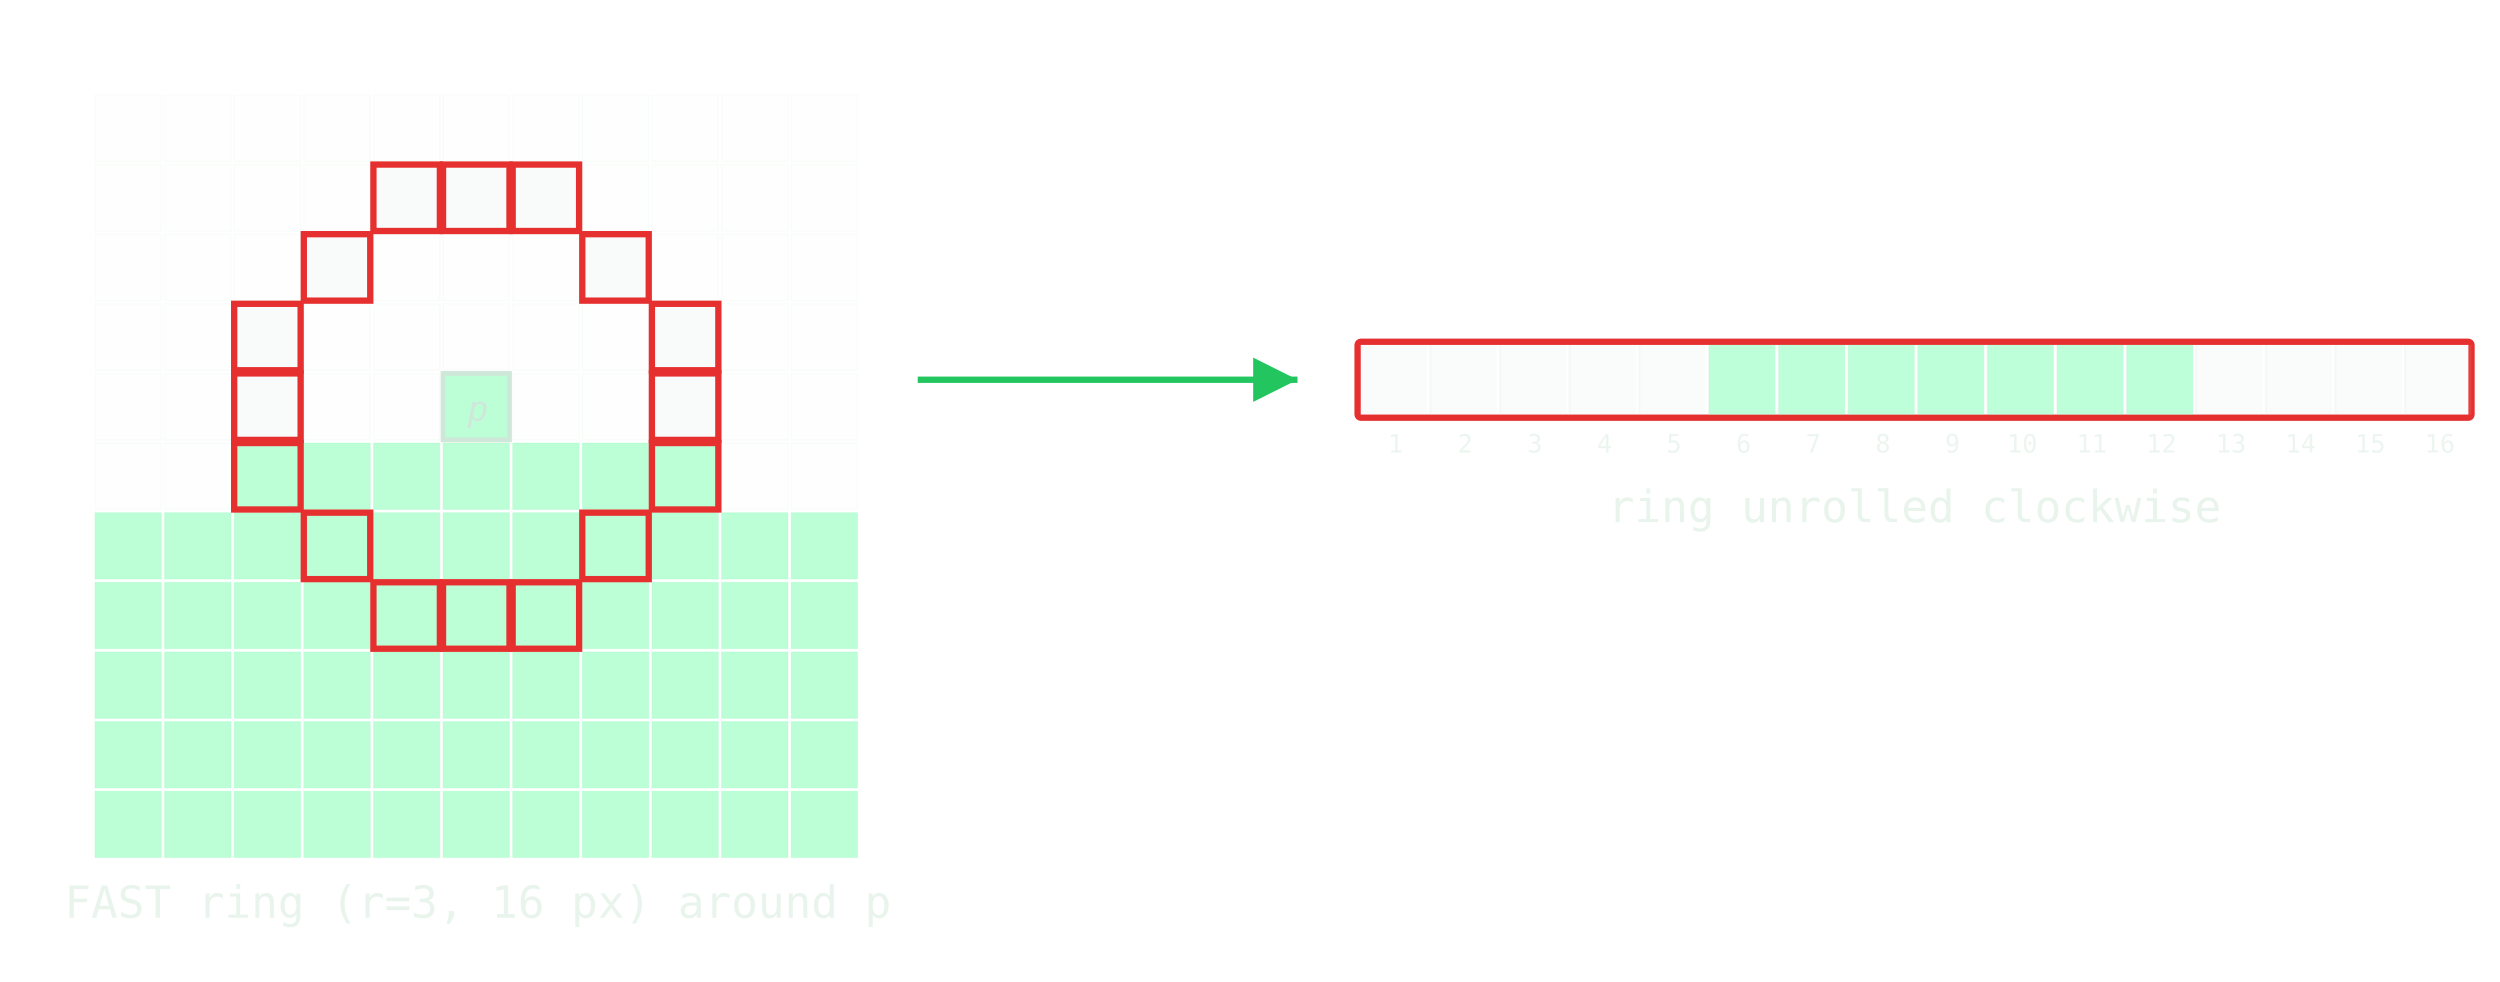
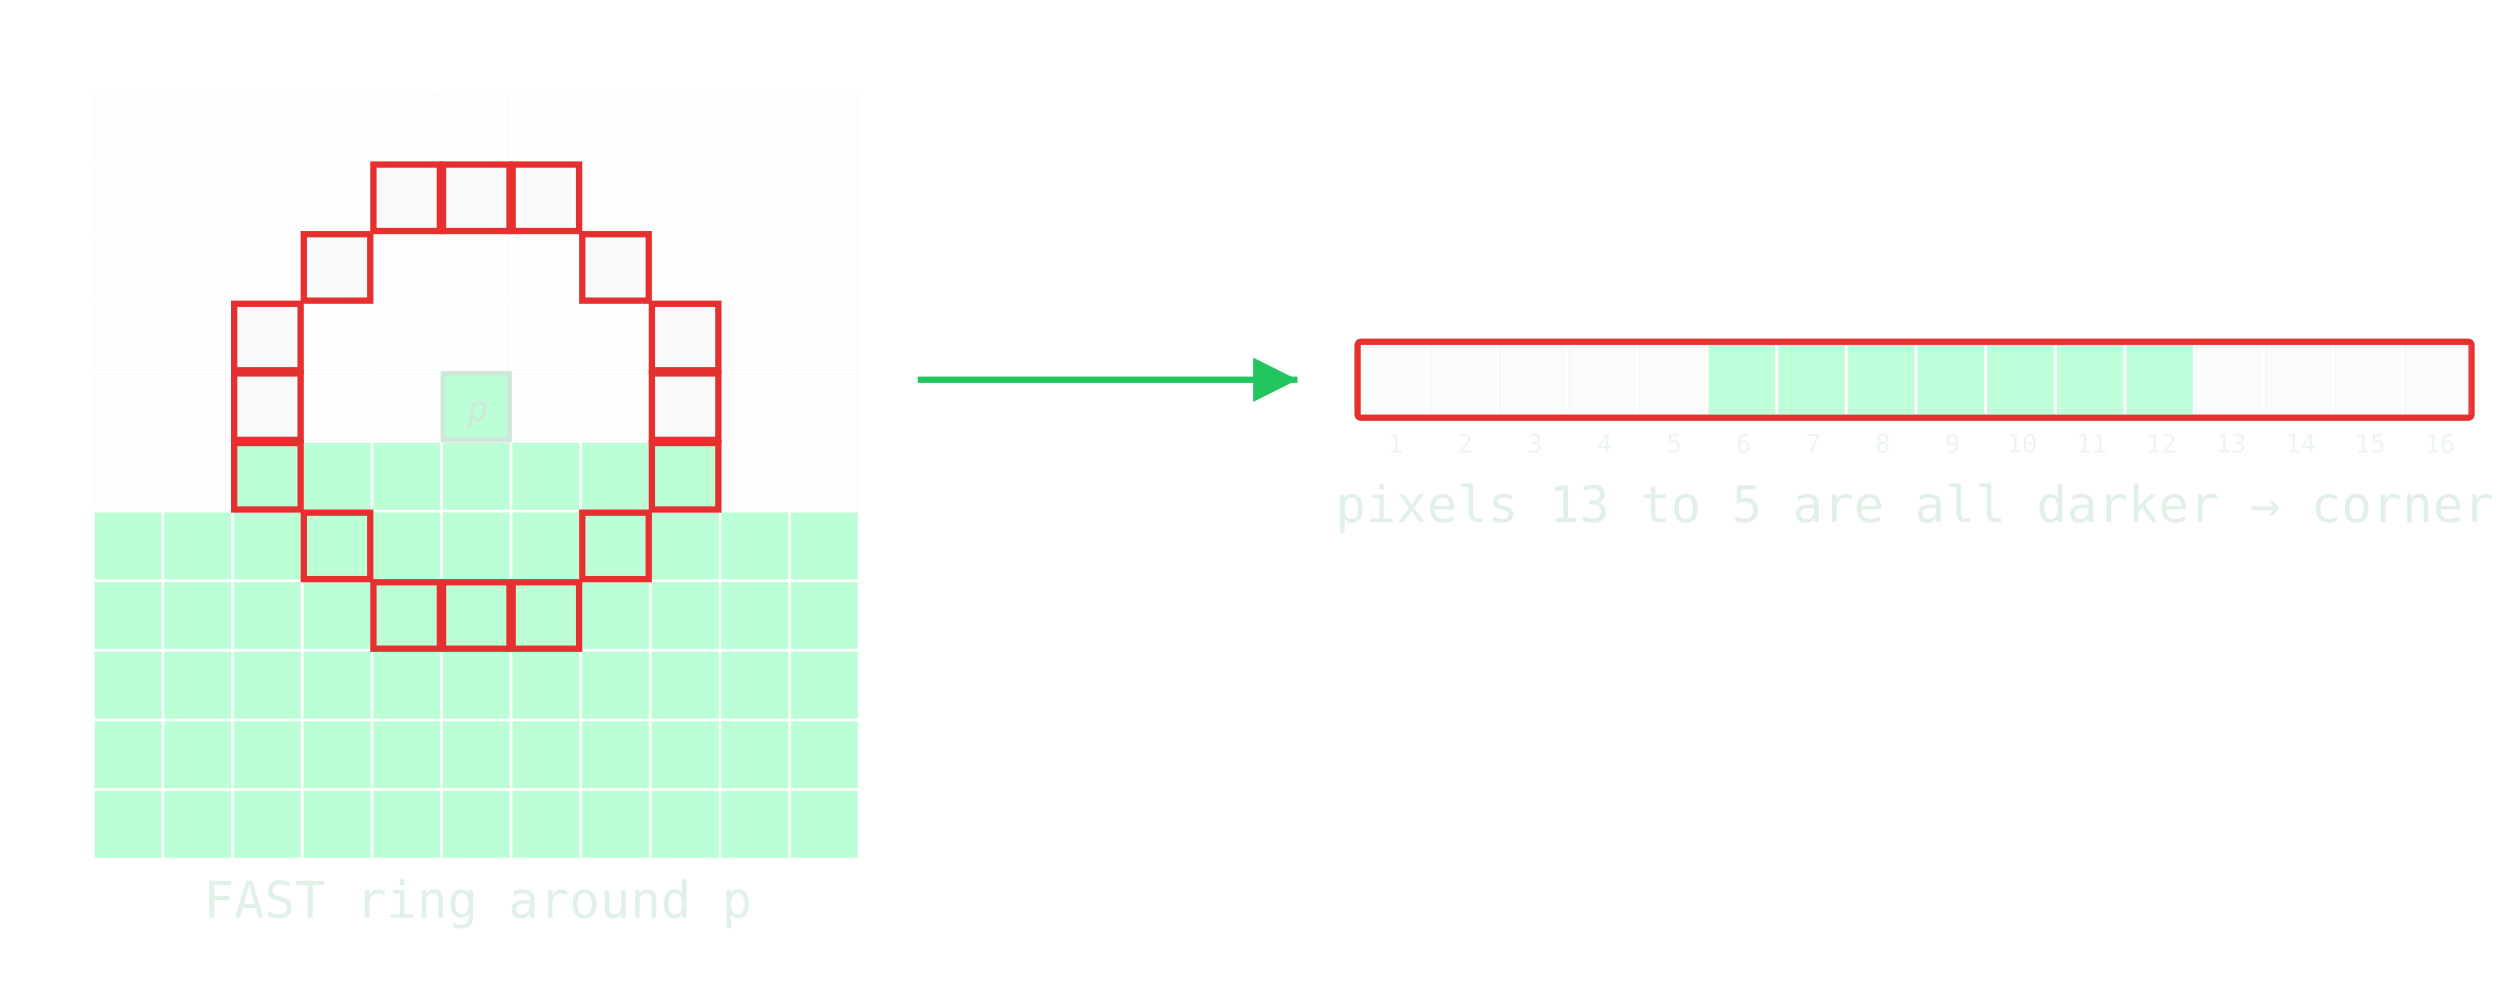
<svg xmlns="http://www.w3.org/2000/svg" viewBox="0 0 790 310">
  <style>
    text { font-family: 'IBM Plex Mono', ui-monospace, monospace; }
  </style>
  <defs>
    <marker id="arr" markerWidth="10" markerHeight="10" refX="7" refY="3.5" orient="auto">
      <path d="M0 0 L7 3.5 L0 7 Z" fill="#22c55e" />
    </marker>
  </defs>
  <g fill="rgba(207,231,216,0.04)" stroke="rgba(207,231,216,0.10)" stroke-width="0.5">
    <rect x="30" y="30" width="21" height="21" />
    <rect x="52" y="30" width="21" height="21" />
    <rect x="74" y="30" width="21" height="21" />
    <rect x="96" y="30" width="21" height="21" />
    <rect x="118" y="30" width="21" height="21" />
    <rect x="140" y="30" width="21" height="21" />
    <rect x="162" y="30" width="21" height="21" />
    <rect x="184" y="30" width="21" height="21" />
    <rect x="206" y="30" width="21" height="21" />
    <rect x="228" y="30" width="21" height="21" />
    <rect x="250" y="30" width="21" height="21" />
    <rect x="30" y="52" width="21" height="21" />
    <rect x="52" y="52" width="21" height="21" />
    <rect x="74" y="52" width="21" height="21" />
    <rect x="96" y="52" width="21" height="21" />
    <rect x="118" y="52" width="21" height="21" />
    <rect x="140" y="52" width="21" height="21" />
    <rect x="162" y="52" width="21" height="21" />
    <rect x="184" y="52" width="21" height="21" />
    <rect x="206" y="52" width="21" height="21" />
    <rect x="228" y="52" width="21" height="21" />
    <rect x="250" y="52" width="21" height="21" />
    <rect x="30" y="74" width="21" height="21" />
    <rect x="52" y="74" width="21" height="21" />
    <rect x="74" y="74" width="21" height="21" />
    <rect x="96" y="74" width="21" height="21" />
    <rect x="118" y="74" width="21" height="21" />
    <rect x="140" y="74" width="21" height="21" />
    <rect x="162" y="74" width="21" height="21" />
    <rect x="184" y="74" width="21" height="21" />
    <rect x="206" y="74" width="21" height="21" />
    <rect x="228" y="74" width="21" height="21" />
    <rect x="250" y="74" width="21" height="21" />
    <rect x="30" y="96" width="21" height="21" />
    <rect x="52" y="96" width="21" height="21" />
    <rect x="74" y="96" width="21" height="21" />
    <rect x="96" y="96" width="21" height="21" />
    <rect x="118" y="96" width="21" height="21" />
    <rect x="140" y="96" width="21" height="21" />
    <rect x="162" y="96" width="21" height="21" />
    <rect x="184" y="96" width="21" height="21" />
    <rect x="206" y="96" width="21" height="21" />
    <rect x="228" y="96" width="21" height="21" />
    <rect x="250" y="96" width="21" height="21" />
    <rect x="30" y="118" width="21" height="21" />
    <rect x="52" y="118" width="21" height="21" />
    <rect x="74" y="118" width="21" height="21" />
    <rect x="96" y="118" width="21" height="21" />
    <rect x="118" y="118" width="21" height="21" />
    <rect x="140" y="118" width="21" height="21" />
    <rect x="162" y="118" width="21" height="21" />
    <rect x="184" y="118" width="21" height="21" />
    <rect x="206" y="118" width="21" height="21" />
    <rect x="228" y="118" width="21" height="21" />
    <rect x="250" y="118" width="21" height="21" />
    <rect x="30" y="140" width="21" height="21" />
    <rect x="52" y="140" width="21" height="21" />
    <rect x="74" y="140" width="21" height="21" />
    <rect x="96" y="140" width="21" height="21" />
    <rect x="118" y="140" width="21" height="21" />
    <rect x="140" y="140" width="21" height="21" />
    <rect x="162" y="140" width="21" height="21" />
    <rect x="184" y="140" width="21" height="21" />
    <rect x="206" y="140" width="21" height="21" />
    <rect x="228" y="140" width="21" height="21" />
    <rect x="250" y="140" width="21" height="21" />
    <rect x="30" y="162" width="21" height="21" />
    <rect x="52" y="162" width="21" height="21" />
    <rect x="74" y="162" width="21" height="21" />
    <rect x="96" y="162" width="21" height="21" />
    <rect x="118" y="162" width="21" height="21" />
    <rect x="140" y="162" width="21" height="21" />
    <rect x="162" y="162" width="21" height="21" />
    <rect x="184" y="162" width="21" height="21" />
    <rect x="206" y="162" width="21" height="21" />
    <rect x="228" y="162" width="21" height="21" />
    <rect x="250" y="162" width="21" height="21" />
    <rect x="30" y="184" width="21" height="21" />
    <rect x="52" y="184" width="21" height="21" />
    <rect x="74" y="184" width="21" height="21" />
    <rect x="96" y="184" width="21" height="21" />
    <rect x="118" y="184" width="21" height="21" />
    <rect x="140" y="184" width="21" height="21" />
    <rect x="162" y="184" width="21" height="21" />
    <rect x="184" y="184" width="21" height="21" />
    <rect x="206" y="184" width="21" height="21" />
    <rect x="228" y="184" width="21" height="21" />
    <rect x="250" y="184" width="21" height="21" />
    <rect x="30" y="206" width="21" height="21" />
    <rect x="52" y="206" width="21" height="21" />
    <rect x="74" y="206" width="21" height="21" />
    <rect x="96" y="206" width="21" height="21" />
    <rect x="118" y="206" width="21" height="21" />
    <rect x="140" y="206" width="21" height="21" />
    <rect x="162" y="206" width="21" height="21" />
    <rect x="184" y="206" width="21" height="21" />
    <rect x="206" y="206" width="21" height="21" />
    <rect x="228" y="206" width="21" height="21" />
    <rect x="250" y="206" width="21" height="21" />
    <rect x="30" y="228" width="21" height="21" />
    <rect x="52" y="228" width="21" height="21" />
    <rect x="74" y="228" width="21" height="21" />
    <rect x="96" y="228" width="21" height="21" />
    <rect x="118" y="228" width="21" height="21" />
    <rect x="140" y="228" width="21" height="21" />
    <rect x="162" y="228" width="21" height="21" />
    <rect x="184" y="228" width="21" height="21" />
    <rect x="206" y="228" width="21" height="21" />
    <rect x="228" y="228" width="21" height="21" />
    <rect x="250" y="228" width="21" height="21" />
    <rect x="30" y="250" width="21" height="21" />
    <rect x="52" y="250" width="21" height="21" />
    <rect x="74" y="250" width="21" height="21" />
    <rect x="96" y="250" width="21" height="21" />
    <rect x="118" y="250" width="21" height="21" />
    <rect x="140" y="250" width="21" height="21" />
    <rect x="162" y="250" width="21" height="21" />
    <rect x="184" y="250" width="21" height="21" />
    <rect x="206" y="250" width="21" height="21" />
    <rect x="228" y="250" width="21" height="21" />
    <rect x="250" y="250" width="21" height="21" />
  </g>
  <g fill="rgba(125,255,178,0.5)" stroke="rgba(125,255,178,0.15)" stroke-width="0.3">
    <rect x="74" y="140" width="21" height="21" />
    <rect x="96" y="140" width="21" height="21" />
    <rect x="118" y="140" width="21" height="21" />
    <rect x="140" y="140" width="21" height="21" />
    <rect x="162" y="140" width="21" height="21" />
    <rect x="184" y="140" width="21" height="21" />
    <rect x="206" y="140" width="21" height="21" />
    <rect x="30" y="162" width="21" height="21" />
    <rect x="52" y="162" width="21" height="21" />
    <rect x="74" y="162" width="21" height="21" />
    <rect x="96" y="162" width="21" height="21" />
    <rect x="118" y="162" width="21" height="21" />
    <rect x="140" y="162" width="21" height="21" />
    <rect x="162" y="162" width="21" height="21" />
    <rect x="184" y="162" width="21" height="21" />
    <rect x="206" y="162" width="21" height="21" />
    <rect x="228" y="162" width="21" height="21" />
    <rect x="250" y="162" width="21" height="21" />
    <rect x="30" y="184" width="21" height="21" />
    <rect x="52" y="184" width="21" height="21" />
    <rect x="74" y="184" width="21" height="21" />
    <rect x="96" y="184" width="21" height="21" />
    <rect x="118" y="184" width="21" height="21" />
    <rect x="140" y="184" width="21" height="21" />
    <rect x="162" y="184" width="21" height="21" />
    <rect x="184" y="184" width="21" height="21" />
    <rect x="206" y="184" width="21" height="21" />
    <rect x="228" y="184" width="21" height="21" />
    <rect x="250" y="184" width="21" height="21" />
    <rect x="30" y="206" width="21" height="21" />
    <rect x="52" y="206" width="21" height="21" />
    <rect x="74" y="206" width="21" height="21" />
    <rect x="96" y="206" width="21" height="21" />
    <rect x="118" y="206" width="21" height="21" />
    <rect x="140" y="206" width="21" height="21" />
    <rect x="162" y="206" width="21" height="21" />
    <rect x="184" y="206" width="21" height="21" />
    <rect x="206" y="206" width="21" height="21" />
    <rect x="228" y="206" width="21" height="21" />
    <rect x="250" y="206" width="21" height="21" />
    <rect x="30" y="228" width="21" height="21" />
    <rect x="52" y="228" width="21" height="21" />
    <rect x="74" y="228" width="21" height="21" />
    <rect x="96" y="228" width="21" height="21" />
    <rect x="118" y="228" width="21" height="21" />
    <rect x="140" y="228" width="21" height="21" />
    <rect x="162" y="228" width="21" height="21" />
    <rect x="184" y="228" width="21" height="21" />
    <rect x="206" y="228" width="21" height="21" />
    <rect x="228" y="228" width="21" height="21" />
    <rect x="250" y="228" width="21" height="21" />
    <rect x="30" y="250" width="21" height="21" />
    <rect x="52" y="250" width="21" height="21" />
    <rect x="74" y="250" width="21" height="21" />
    <rect x="96" y="250" width="21" height="21" />
    <rect x="118" y="250" width="21" height="21" />
    <rect x="140" y="250" width="21" height="21" />
    <rect x="162" y="250" width="21" height="21" />
    <rect x="184" y="250" width="21" height="21" />
    <rect x="206" y="250" width="21" height="21" />
    <rect x="228" y="250" width="21" height="21" />
    <rect x="250" y="250" width="21" height="21" />
  </g>
  <g fill="rgba(207,231,216,0.09)" stroke="rgba(207,231,216,0.06)" stroke-width="0.3">
    <rect x="140" y="52" width="21" height="21" />
    <rect x="162" y="52" width="21" height="21" />
    <rect x="184" y="74" width="21" height="21" />
    <rect x="206" y="96" width="21" height="21" />
    <rect x="206" y="118" width="21" height="21" />
    <rect x="74" y="118" width="21" height="21" />
    <rect x="74" y="96" width="21" height="21" />
    <rect x="96" y="74" width="21" height="21" />
    <rect x="118" y="52" width="21" height="21" />
  </g>
  <g fill="none" stroke="#e63030" stroke-width="2">
    <rect x="140" y="52" width="21" height="21" />
    <rect x="162" y="52" width="21" height="21" />
    <rect x="184" y="74" width="21" height="21" />
    <rect x="206" y="96" width="21" height="21" />
    <rect x="206" y="118" width="21" height="21" />
    <rect x="206" y="140" width="21" height="21" />
    <rect x="184" y="162" width="21" height="21" />
    <rect x="162" y="184" width="21" height="21" />
    <rect x="140" y="184" width="21" height="21" />
    <rect x="118" y="184" width="21" height="21" />
    <rect x="96" y="162" width="21" height="21" />
    <rect x="74" y="140" width="21" height="21" />
    <rect x="74" y="118" width="21" height="21" />
    <rect x="74" y="96" width="21" height="21" />
    <rect x="96" y="74" width="21" height="21" />
    <rect x="118" y="52" width="21" height="21" />
  </g>
  <rect x="140" y="118" width="21" height="21" fill="rgba(125,255,178,0.5)" stroke="#cfe7d8" stroke-width="1.5" />
  <text x="151" y="133" text-anchor="middle" font-style="italic" font-size="11" fill="#cfe7d8">p</text>
  <line x1="290" y1="120" x2="410" y2="120" stroke="#22c55e" stroke-width="2" marker-end="url(#arr)" />
  <rect x="429" y="108" width="352" height="24" fill="none" stroke="#e63030" stroke-width="2" rx="1" />
  <g fill="rgba(207,231,216,0.09)">
    <rect x="430" y="109" width="21" height="22" />
    <rect x="452" y="109" width="21" height="22" />
    <rect x="474" y="109" width="21" height="22" />
    <rect x="496" y="109" width="21" height="22" />
    <rect x="518" y="109" width="21" height="22" />
  </g>
  <g fill="rgba(125,255,178,0.5)">
    <rect x="540" y="109" width="21" height="22" />
    <rect x="562" y="109" width="21" height="22" />
    <rect x="584" y="109" width="21" height="22" />
    <rect x="606" y="109" width="21" height="22" />
    <rect x="628" y="109" width="21" height="22" />
    <rect x="650" y="109" width="21" height="22" />
    <rect x="672" y="109" width="21" height="22" />
  </g>
  <g fill="rgba(207,231,216,0.09)">
    <rect x="694" y="109" width="21" height="22" />
    <rect x="716" y="109" width="21" height="22" />
    <rect x="738" y="109" width="21" height="22" />
    <rect x="760" y="109" width="21" height="22" />
  </g>
  <g stroke="rgba(207,231,216,0.18)" stroke-width="0.7">
    <line x1="452" y1="109" x2="452" y2="131" />
    <line x1="474" y1="109" x2="474" y2="131" />
    <line x1="496" y1="109" x2="496" y2="131" />
    <line x1="518" y1="109" x2="518" y2="131" />
    <line x1="540" y1="109" x2="540" y2="131" />
    <line x1="562" y1="109" x2="562" y2="131" />
    <line x1="584" y1="109" x2="584" y2="131" />
    <line x1="606" y1="109" x2="606" y2="131" />
    <line x1="628" y1="109" x2="628" y2="131" />
    <line x1="650" y1="109" x2="650" y2="131" />
    <line x1="672" y1="109" x2="672" y2="131" />
    <line x1="694" y1="109" x2="694" y2="131" />
    <line x1="716" y1="109" x2="716" y2="131" />
    <line x1="738" y1="109" x2="738" y2="131" />
    <line x1="760" y1="109" x2="760" y2="131" />
  </g>
  <g text-anchor="middle" font-size="8" fill="rgba(207,231,216,0.40)">
    <text x="441" y="143">1</text>
    <text x="463" y="143">2</text>
    <text x="485" y="143">3</text>
    <text x="507" y="143">4</text>
    <text x="529" y="143">5</text>
    <text x="551" y="143">6</text>
    <text x="573" y="143">7</text>
    <text x="595" y="143">8</text>
    <text x="617" y="143">9</text>
    <text x="639" y="143">10</text>
    <text x="661" y="143">11</text>
    <text x="683" y="143">12</text>
    <text x="705" y="143">13</text>
    <text x="727" y="143">14</text>
    <text x="749" y="143">15</text>
    <text x="771" y="143">16</text>
  </g>
-   <text x="151" y="290" text-anchor="middle" font-size="14" fill="rgba(207,231,216,0.45)">FAST ring (r=3, 16 px) around p</text>
-   <text x="605" y="165" text-anchor="middle" font-size="14" fill="rgba(207,231,216,0.45)">ring unrolled clockwise</text>
+   <text x="151" y="290" text-anchor="middle" font-size="16" fill="rgba(207,231,216,0.6)">FAST ring around p</text>
+   <text x="605" y="165" text-anchor="middle" font-size="16" fill="rgba(207,231,216,0.6)">pixels 13 to 5 are all darker → corner</text>
</svg>
